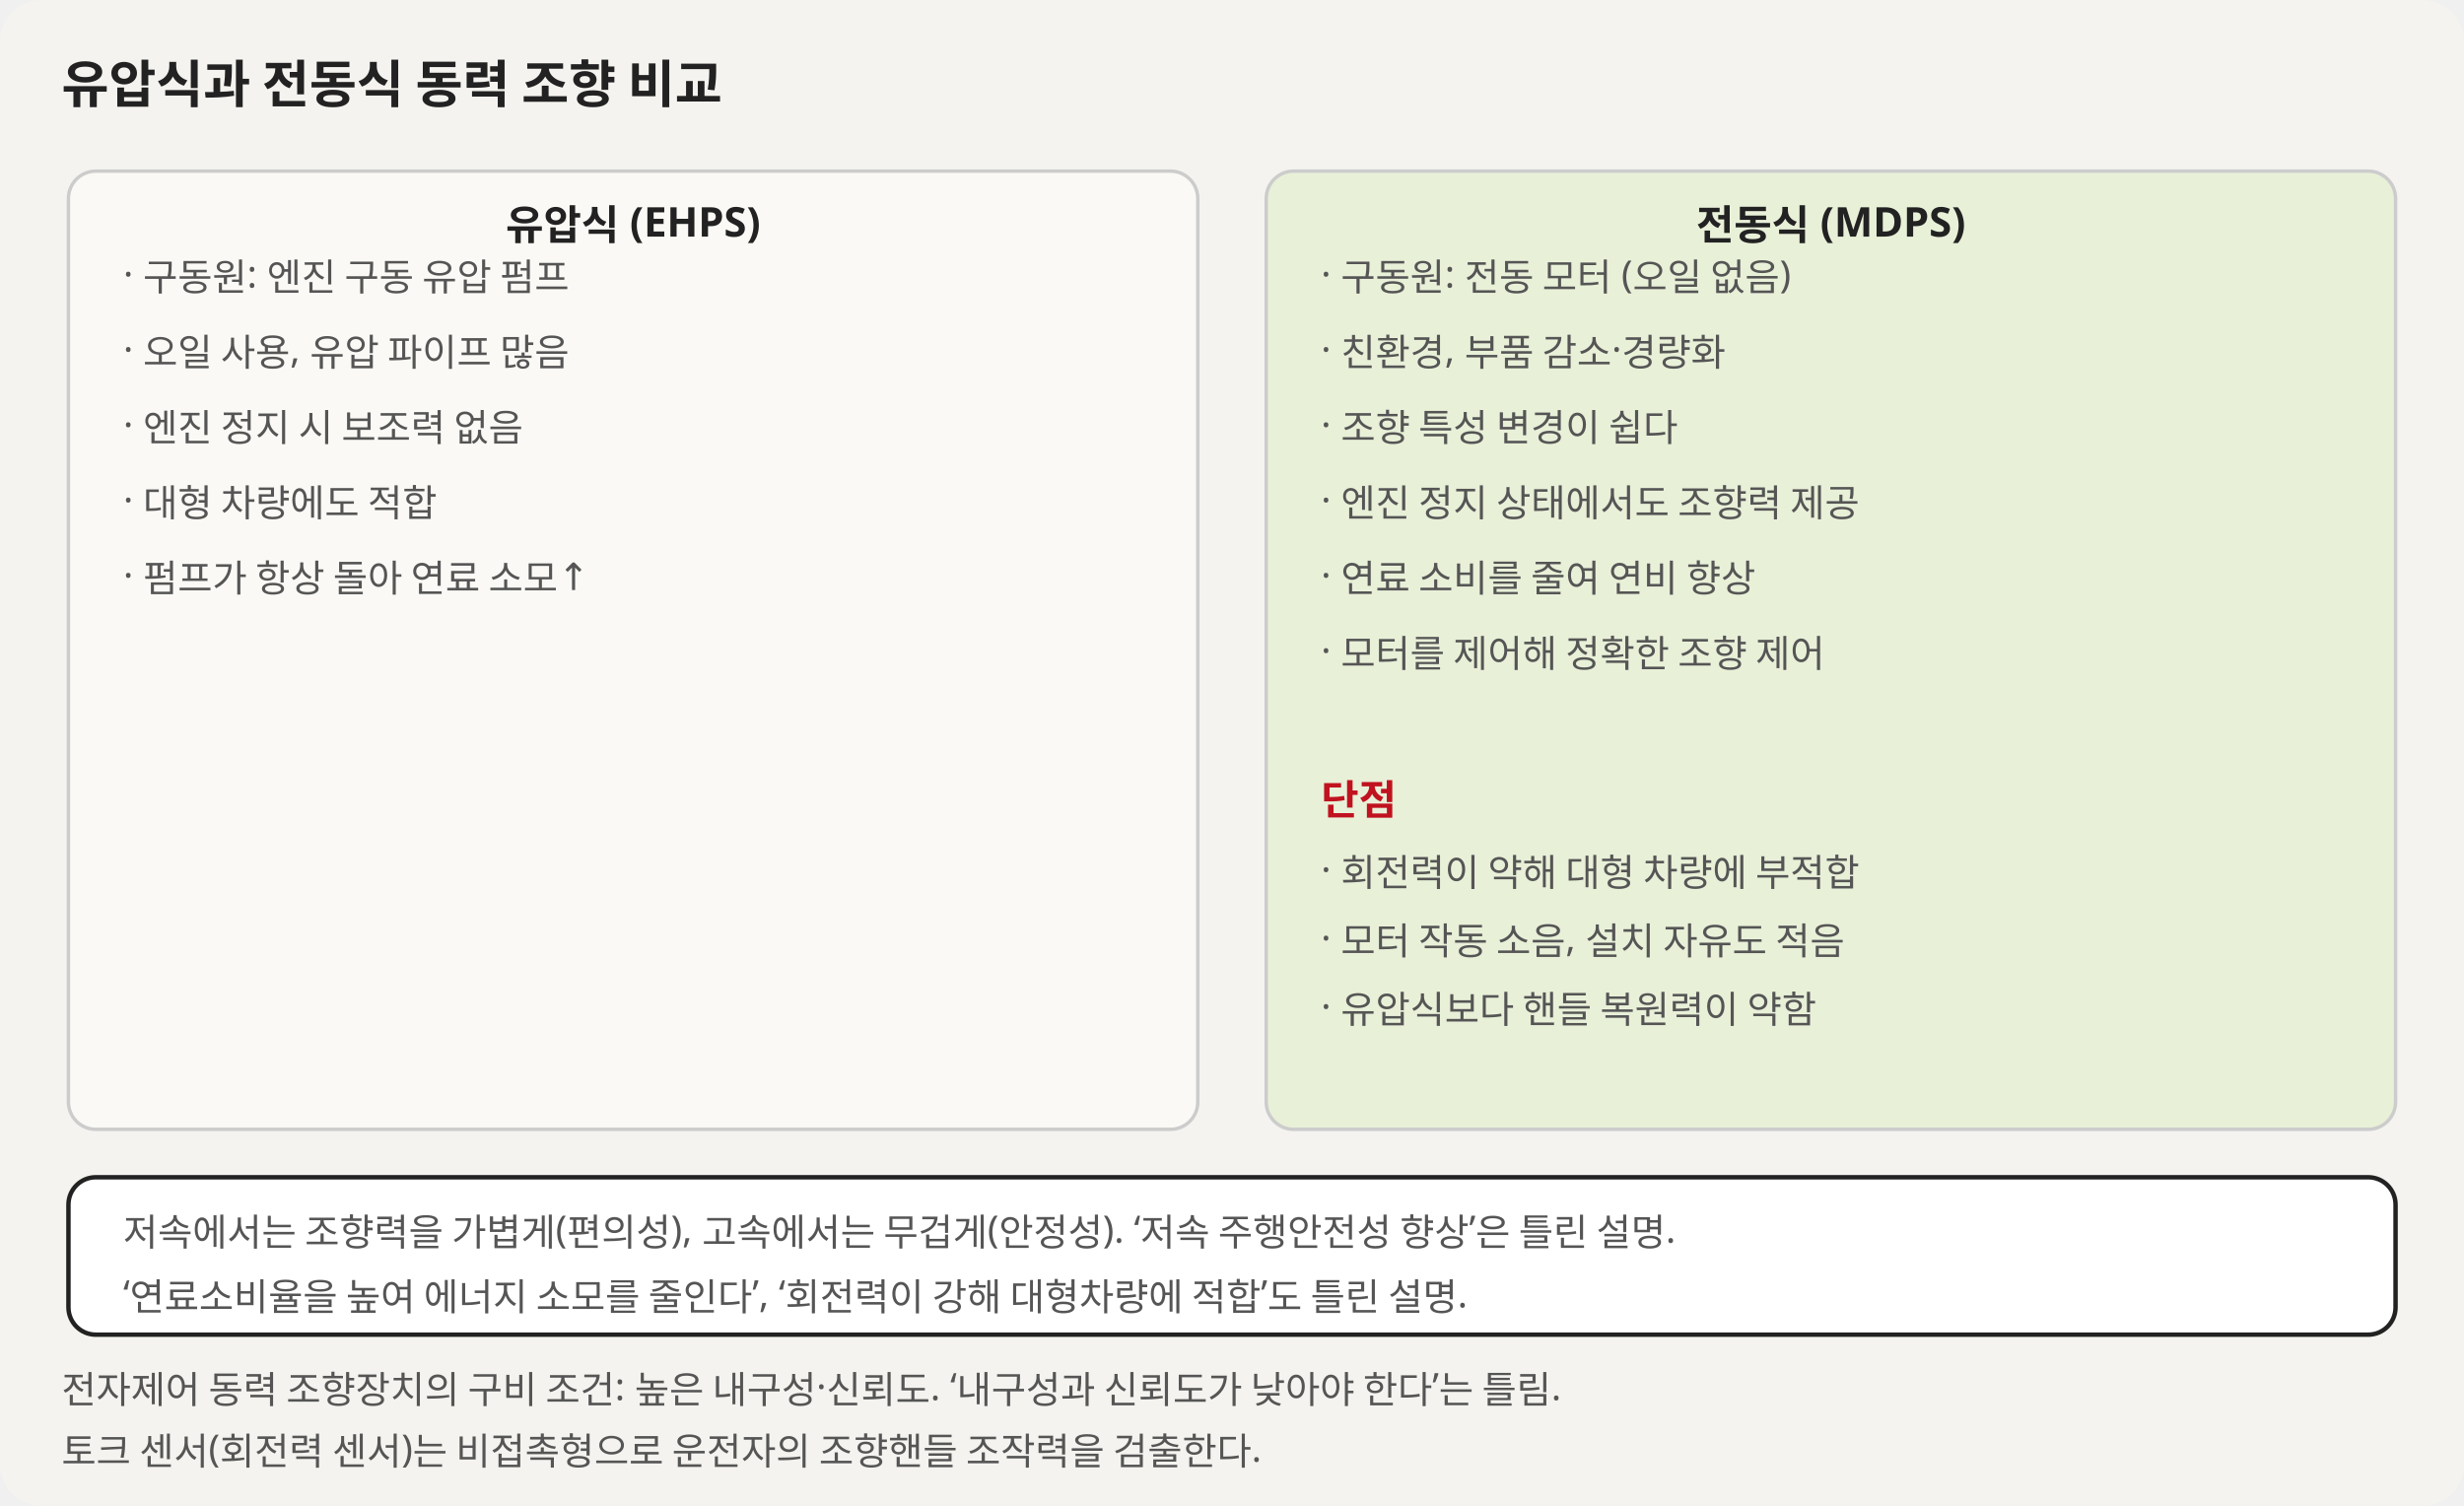
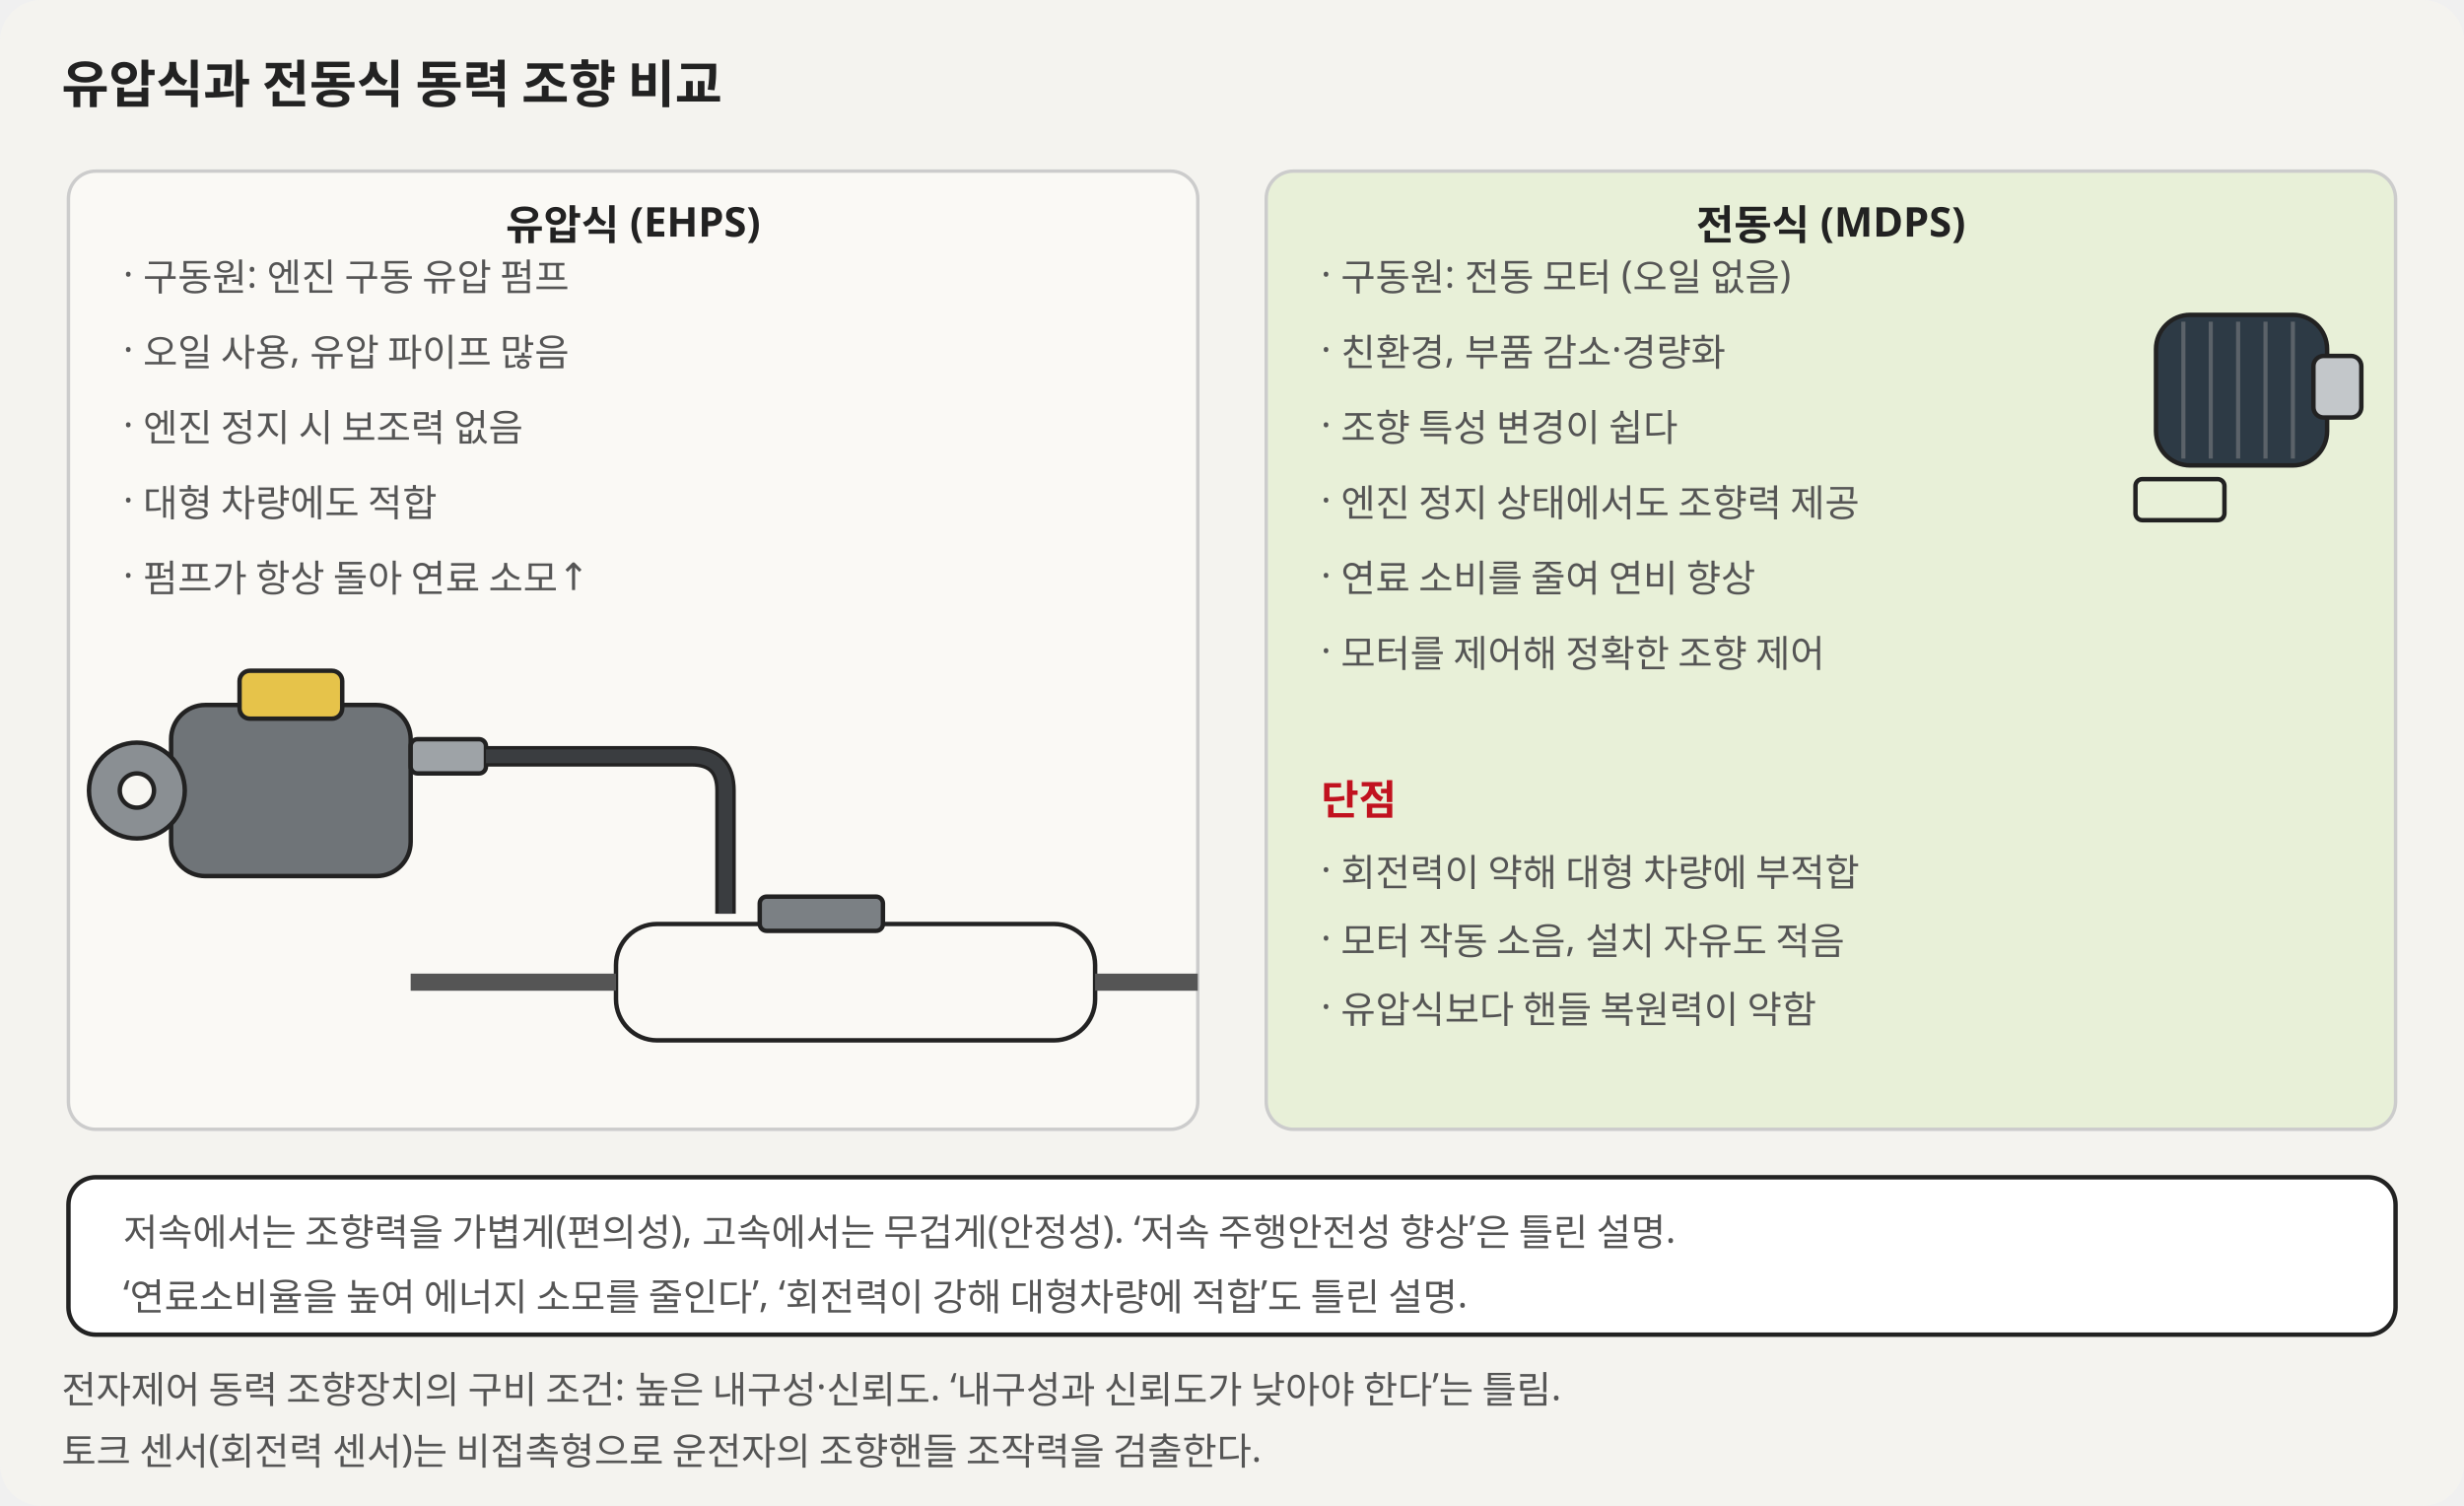
<svg xmlns="http://www.w3.org/2000/svg" viewBox="0 0 720 440" width="720" height="440" role="img" aria-label="유압식과 전동식 동력 조향장치의 특징과 단점 비교">
  <style>
text{font:12px "Apple SD Gothic Neo","Malgun Gothic","Noto Sans KR",sans-serif;fill:#222}
.t{font-size:15px;font-weight:700}.n{font-size:11px;fill:#555}
.l{stroke:#444;stroke-width:.8;fill:none}.d{fill:#444}
.o{stroke:#222;stroke-width:1.3;stroke-linejoin:round}
.k{stroke:#222;stroke-width:1;fill:none}
</style>
  <defs>
    <marker id="a" viewBox="0 0 8 8" refX="7" refY="4" markerWidth="7" markerHeight="7" orient="auto">
      <path d="M0,0L8,4L0,8Z" fill="#444" />
    </marker>
    <marker id="r" viewBox="0 0 8 8" refX="7" refY="4" markerWidth="7" markerHeight="7" orient="auto">
      <path d="M0,0L8,4L0,8Z" fill="#c1121f" />
    </marker>
  </defs>
  <rect width="720" height="440" rx="12" fill="#F4F3EF" />
  <text class="t" x="18" y="30">유압식과 전동식 동력 조향 비교</text>
  <rect x="20" y="50" width="330" height="280" rx="8" fill="#faf9f5" stroke="#ccc" />
  <text x="185.0" y="70" text-anchor="middle" style="font-weight:700;fill:#222">유압식 (EHPS)</text>
  <rect x="370" y="50" width="330" height="280" rx="8" fill="#e8f0d8" stroke="#ccc" />
  <text x="535.0" y="70" text-anchor="middle" style="font-weight:700;fill:#222">전동식 (MDPS)</text>
  <text class="n" x="36" y="84" text-anchor="start">· 구동원: 엔진 구동 유압 펌프</text>
  <text class="n" x="36" y="106" text-anchor="start">· 오일 사용, 유압 파이프 많음</text>
  <text class="n" x="36" y="128" text-anchor="start">· 엔진 정지 시 보조력 없음</text>
  <text class="n" x="36" y="150" text-anchor="start">· 대형 차량에도 적합</text>
  <text class="n" x="36" y="172" text-anchor="start">· 펌프가 항상 돌아 연료 소모↑</text>
  <text class="n" x="386" y="84" text-anchor="start">· 구동원: 전동 모터 (오일 없음)</text>
  <text class="n" x="386" y="106" text-anchor="start">· 친환경, 부품 감소·경량화</text>
  <text class="n" x="386" y="128" text-anchor="start">· 조향 특성 변경이 쉽다</text>
  <text class="n" x="386" y="150" text-anchor="start">· 엔진 정지 상태에서도 조향력 제공</text>
  <text class="n" x="386" y="172" text-anchor="start">· 연료 소비를 줄여 연비 향상</text>
  <text class="n" x="386" y="194" text-anchor="start">· 모터를 제어해 정확한 조향 제어</text>
  <text x="386" y="238" text-anchor="start" style="font-weight:700;fill:#c1121f">단점</text>
  <text class="n" x="386" y="258" text-anchor="start">· 회전력이 약해 대형 차량에 부적합</text>
  <text class="n" x="386" y="278" text-anchor="start">· 모터 작동 소음, 설치 자유도 적음</text>
  <text class="n" x="386" y="298" text-anchor="start">· 유압식보다 핸들 복원력이 약함</text>
  <rect class="o" x="20" y="344" width="680" height="46" fill="#fff" rx="8" />
  <text class="n" x="36" y="364" text-anchor="start">저속에서는 조향력을 가볍게(편의성), 고속에서는 무겁게(안정성). ‘저속 주행안전성 향상’은 틀린 설명.</text>
  <text class="n" x="36" y="382" text-anchor="start">‘연료소비율을 높여 에너지 소모를 줄인다’, ‘회전력이 강해 대형차량에 적합’도 틀린 설명.</text>
  <text class="n" x="18" y="410">전자제어 동력 조향장치의 구비 조건: 높은 내구성·신뢰도. ‘내구성과 신뢰도가 낮아야 한다’는 틀림.</text>
  <text class="n" x="18" y="428">토크 센서(회전력 센서)는 비접촉형으로 운전자의 조향핸들 조작력을 검출한다.</text>
+   <g pointer-events="none">
+     <rect class="o" x="50" y="206" width="70" height="50" rx="10" fill="#6f7478" />
+     <circle class="o" cx="40" cy="231" r="14" fill="#8a8f93" />
+     <circle class="o" cx="40" cy="231" r="5" fill="#f7f6f2" />
+     <rect class="o" x="120" y="216" width="22" height="10" rx="2" fill="#9ea3a7" />
+     <rect class="o" x="70" y="196" width="30" height="14" rx="3" fill="#e6c34a" />
+     <path d="M142,221h60q10,0 10,10v36" fill="none" stroke="#222" stroke-width="6" />
+     <path d="M142,221h60q10,0 10,10v36" fill="none" stroke="#3a3d40" stroke-width="4" />
+     <rect class="o" x="180" y="270" width="140" height="34" rx="12" fill="url(#mt)" />
+     <rect class="o" x="222" y="262" width="36" height="10" rx="2" fill="#7b8084" />
+     <path d="M180,287H120M320,287h30" stroke="#555" stroke-width="5" />
+     <rect class="o" x="630" y="92" width="50" height="44" rx="10" fill="#2d3a45" />
+     <rect class="o" x="676" y="104" width="14" height="18" rx="3" fill="#c3c7ca" />
+     <path d="M638,94v40" stroke="#6f7478" stroke-width="1.2" opacity=".7" />
+     <path d="M646,94v40" stroke="#6f7478" stroke-width="1.2" opacity=".7" />
+     <path d="M654,94v40" stroke="#6f7478" stroke-width="1.2" opacity=".7" />
+     <path d="M662,94v40" stroke="#6f7478" stroke-width="1.2" opacity=".7" />
+     <path d="M670,94v40" stroke="#6f7478" stroke-width="1.2" opacity=".7" />
+     <rect class="o" x="624" y="140" width="26" height="12" rx="2" fill="url(#bk)" />
+   </g>
</svg>
